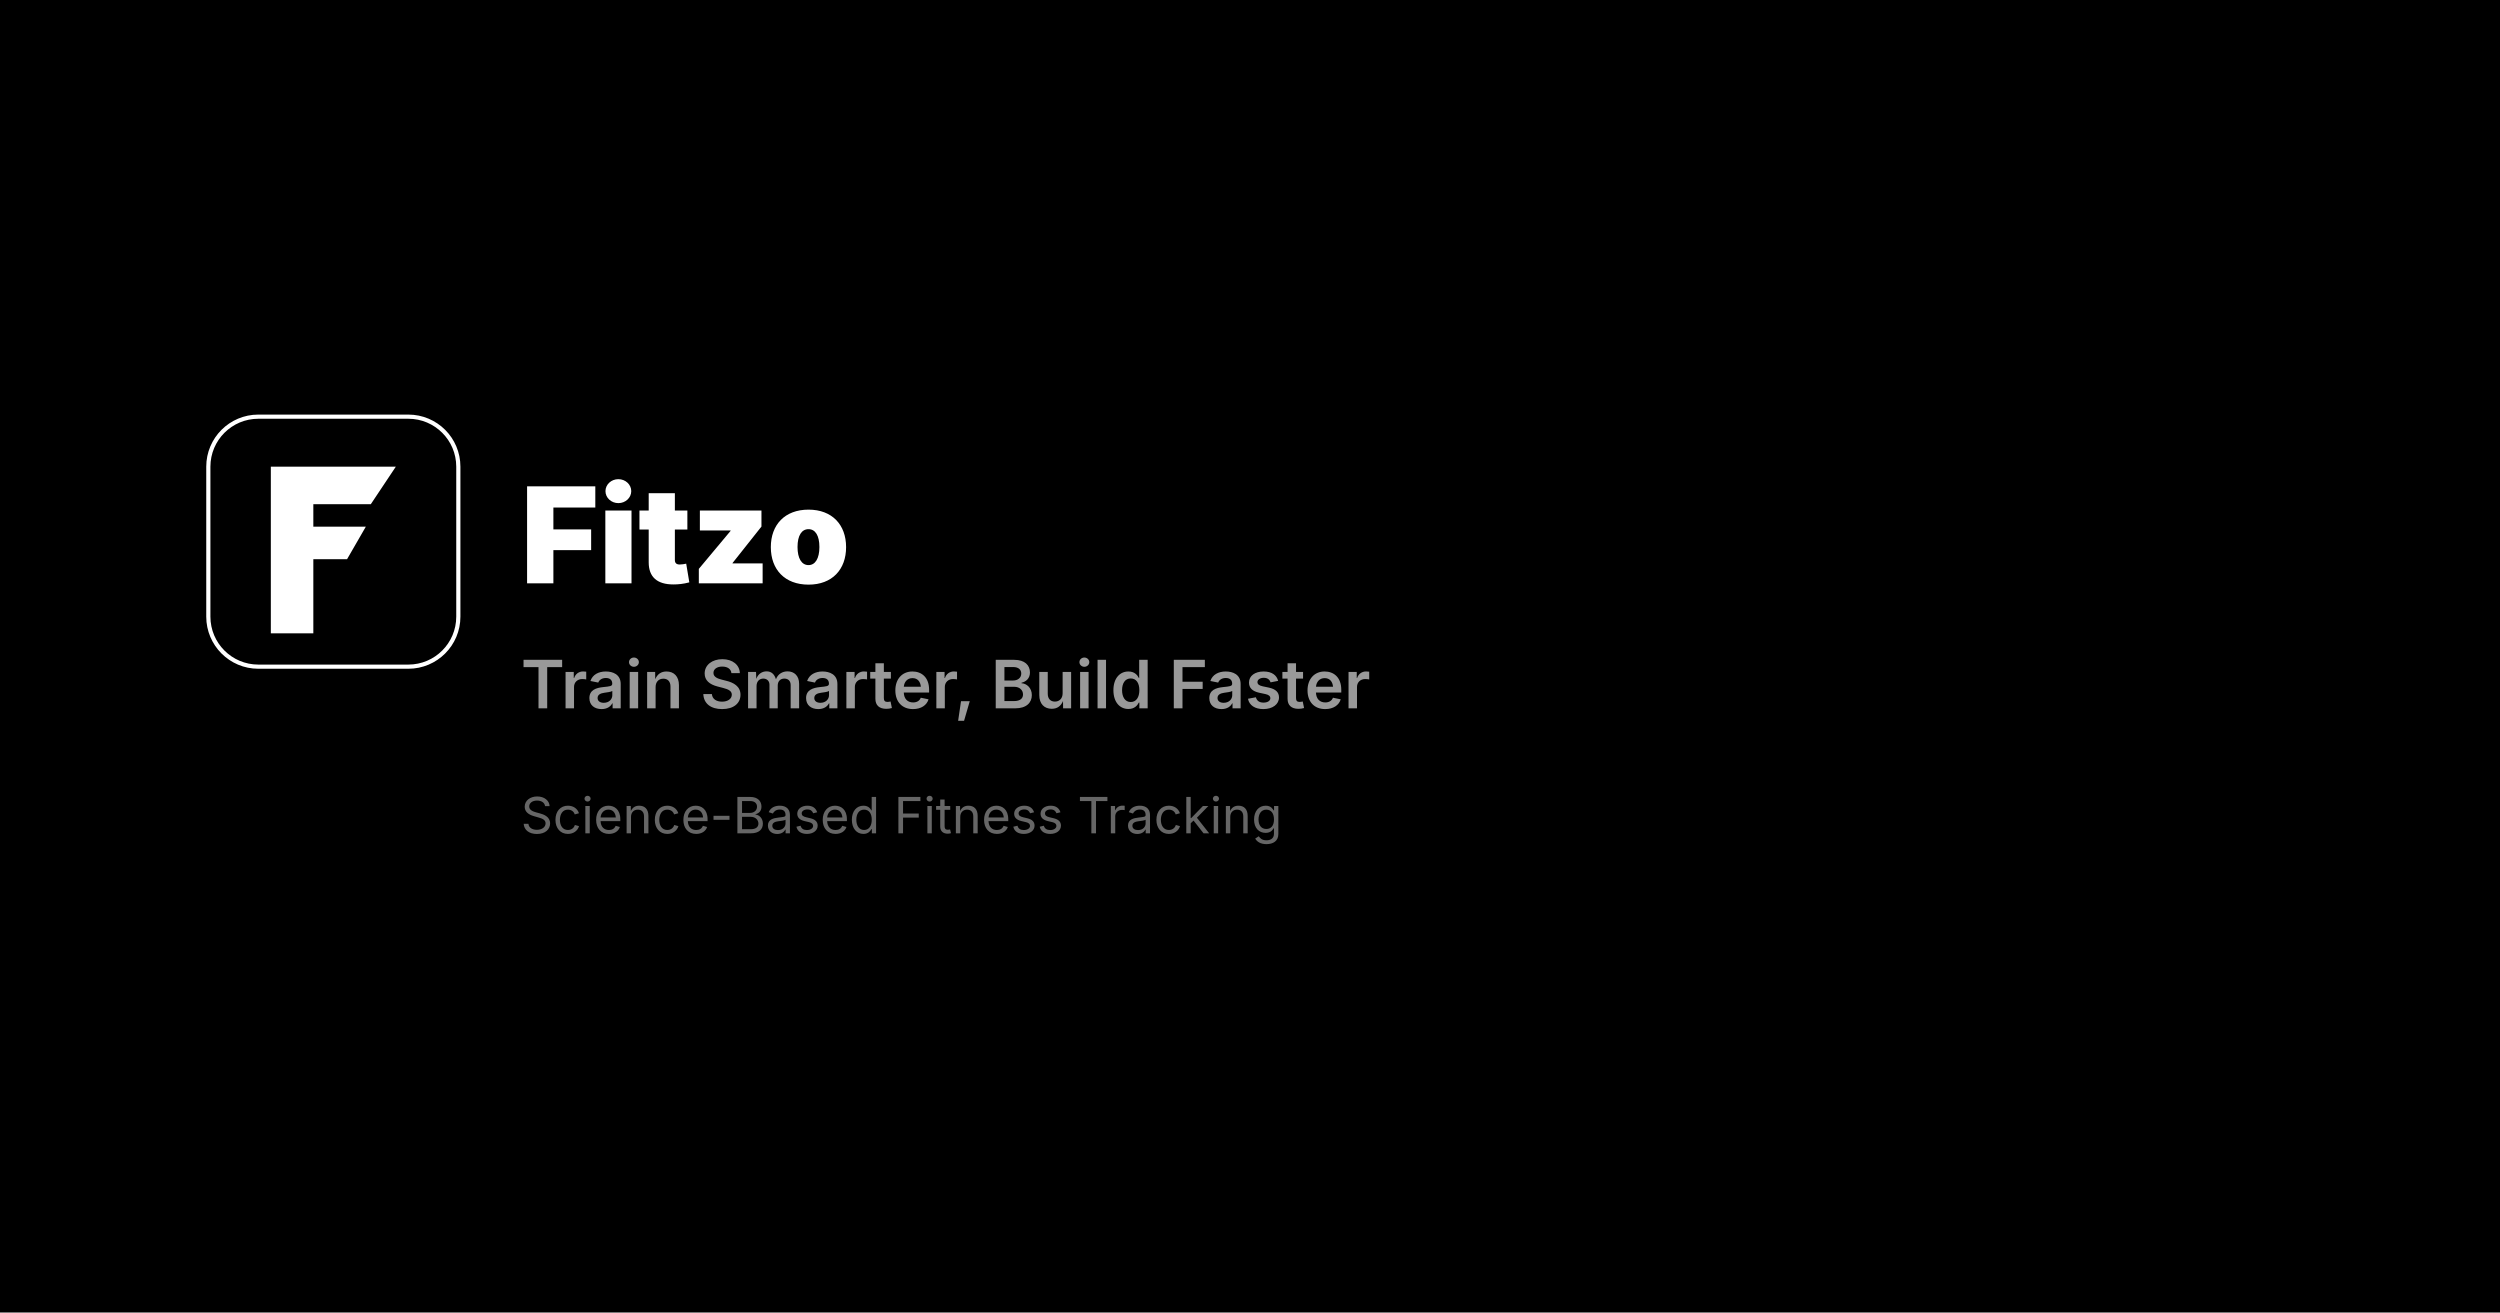
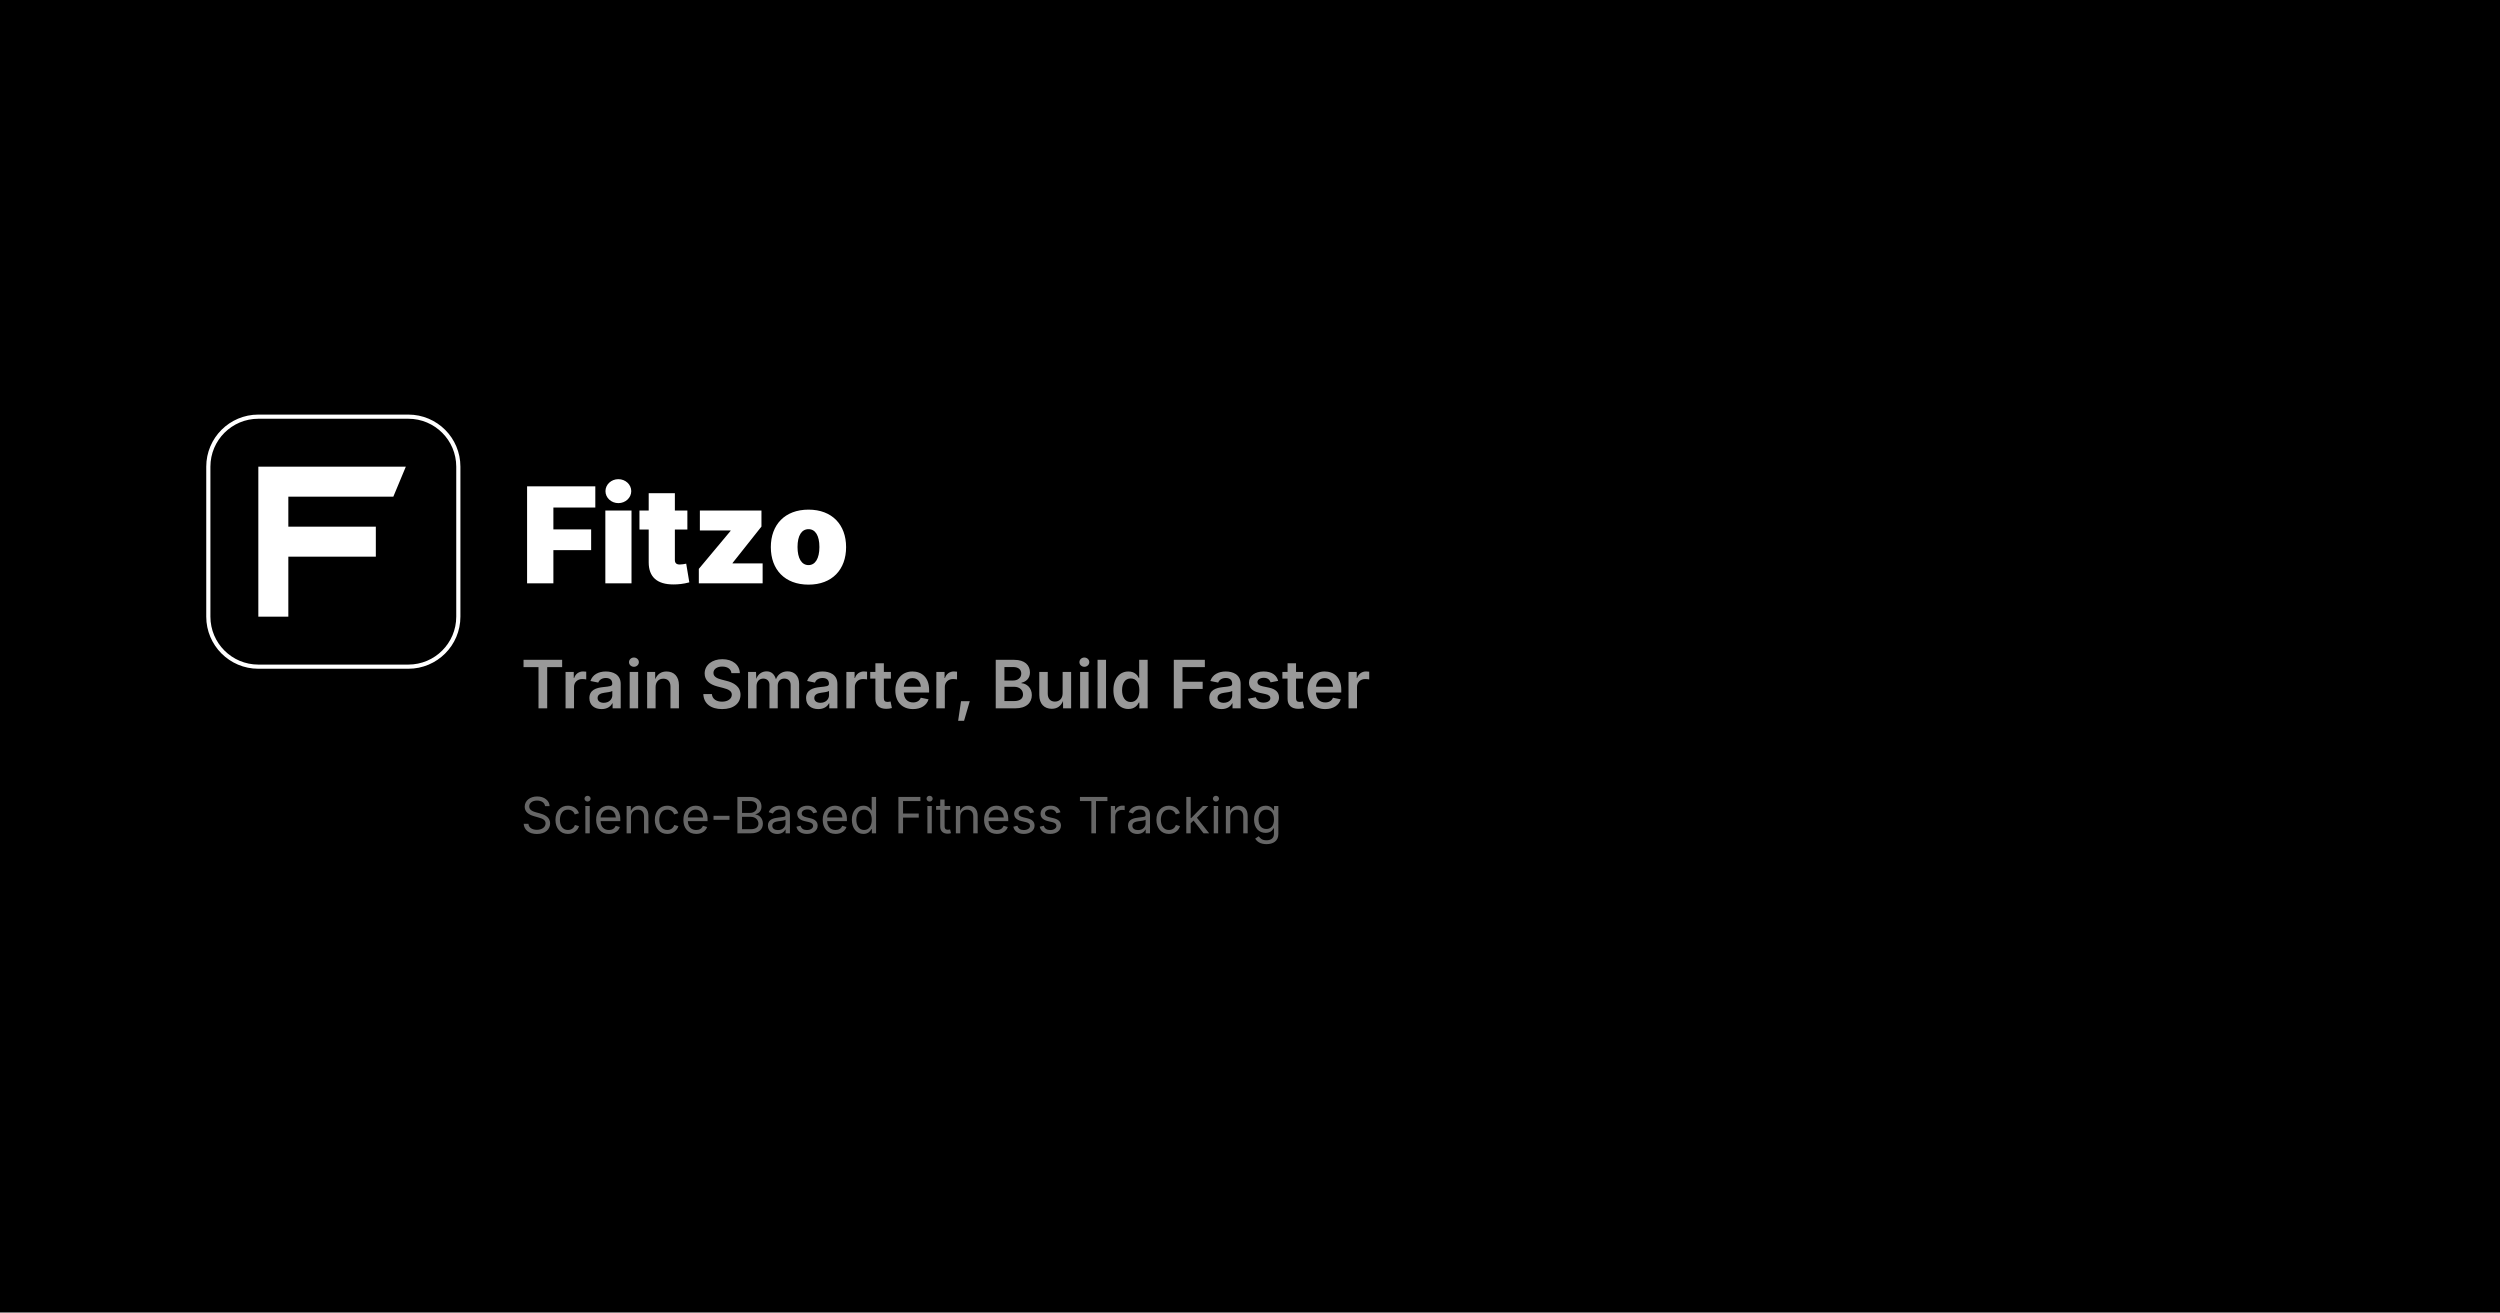
<svg xmlns="http://www.w3.org/2000/svg" width="1200" height="630" viewBox="0 0 1200 630" fill="none">
  <rect width="1200" height="630" fill="#000000" />
  <g transform="translate(100, 200)">
    <rect width="120" height="120" rx="24" fill="black" stroke="white" stroke-width="2" />
-     <path d="M30 104V24H90L78 42H50.4V52.8H75.6L66.6 68.4H50.4V104H30Z" fill="white" />
+     <path d="M24 24H94.8L88.8 38.4H38.4V52.8H80.4V67.2H38.4V96H24Z" fill="white" />
  </g>
  <text x="250" y="280" font-family="system-ui, -apple-system, sans-serif" font-size="64" font-weight="900" fill="white">
    Fitzo
  </text>
  <text x="250" y="340" font-family="system-ui, -apple-system, sans-serif" font-size="32" font-weight="600" fill="#999999">
    Train Smarter, Build Faster
  </text>
  <text x="250" y="400" font-family="system-ui, -apple-system, sans-serif" font-size="24" fill="#666666">
    Science-Based Fitness Tracking
  </text>
</svg>
